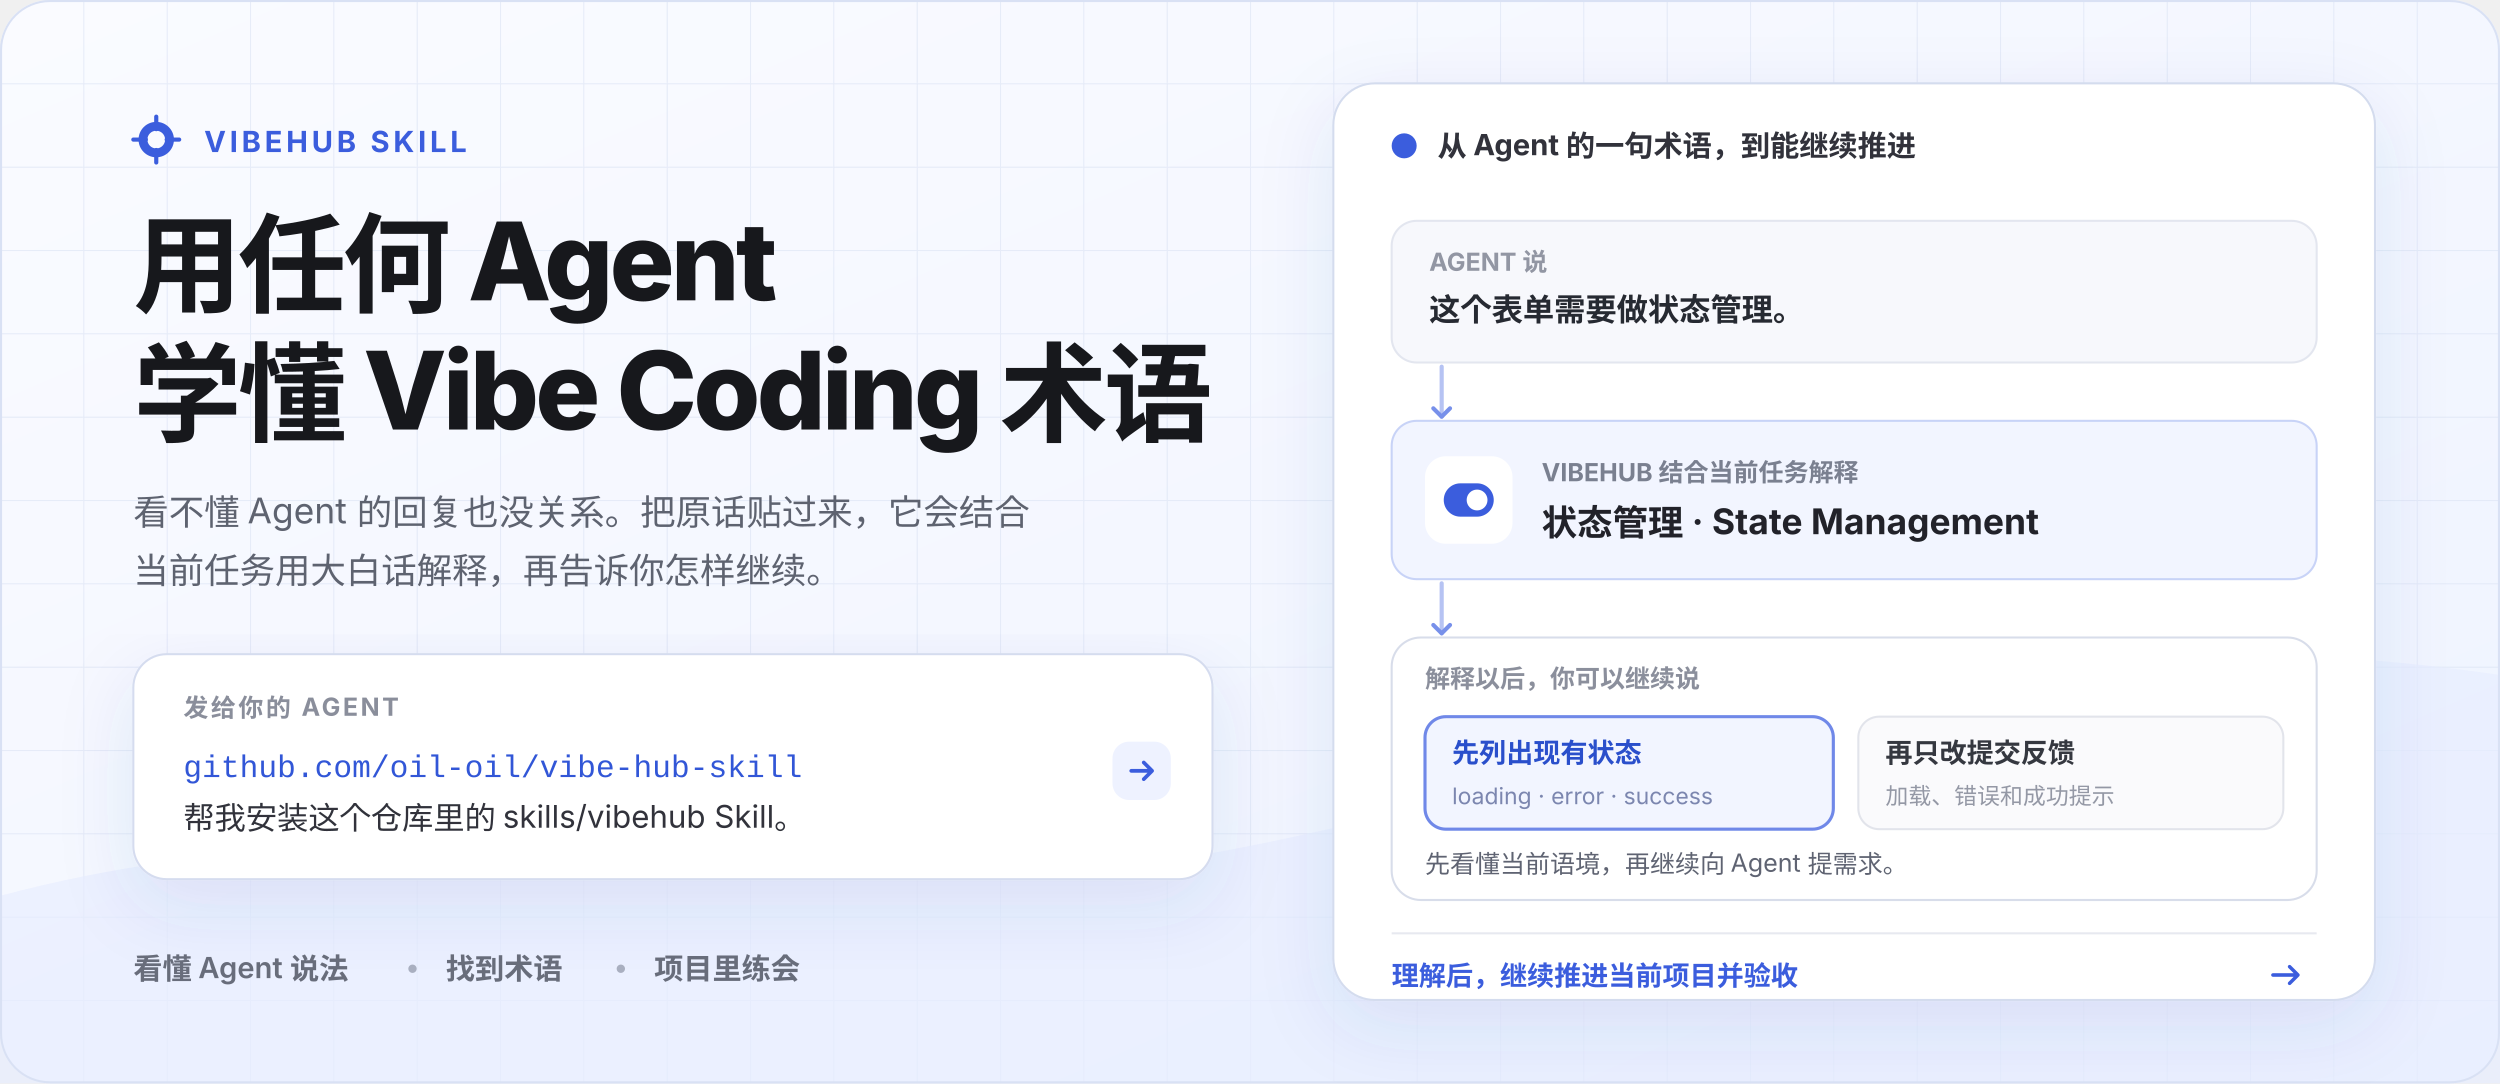
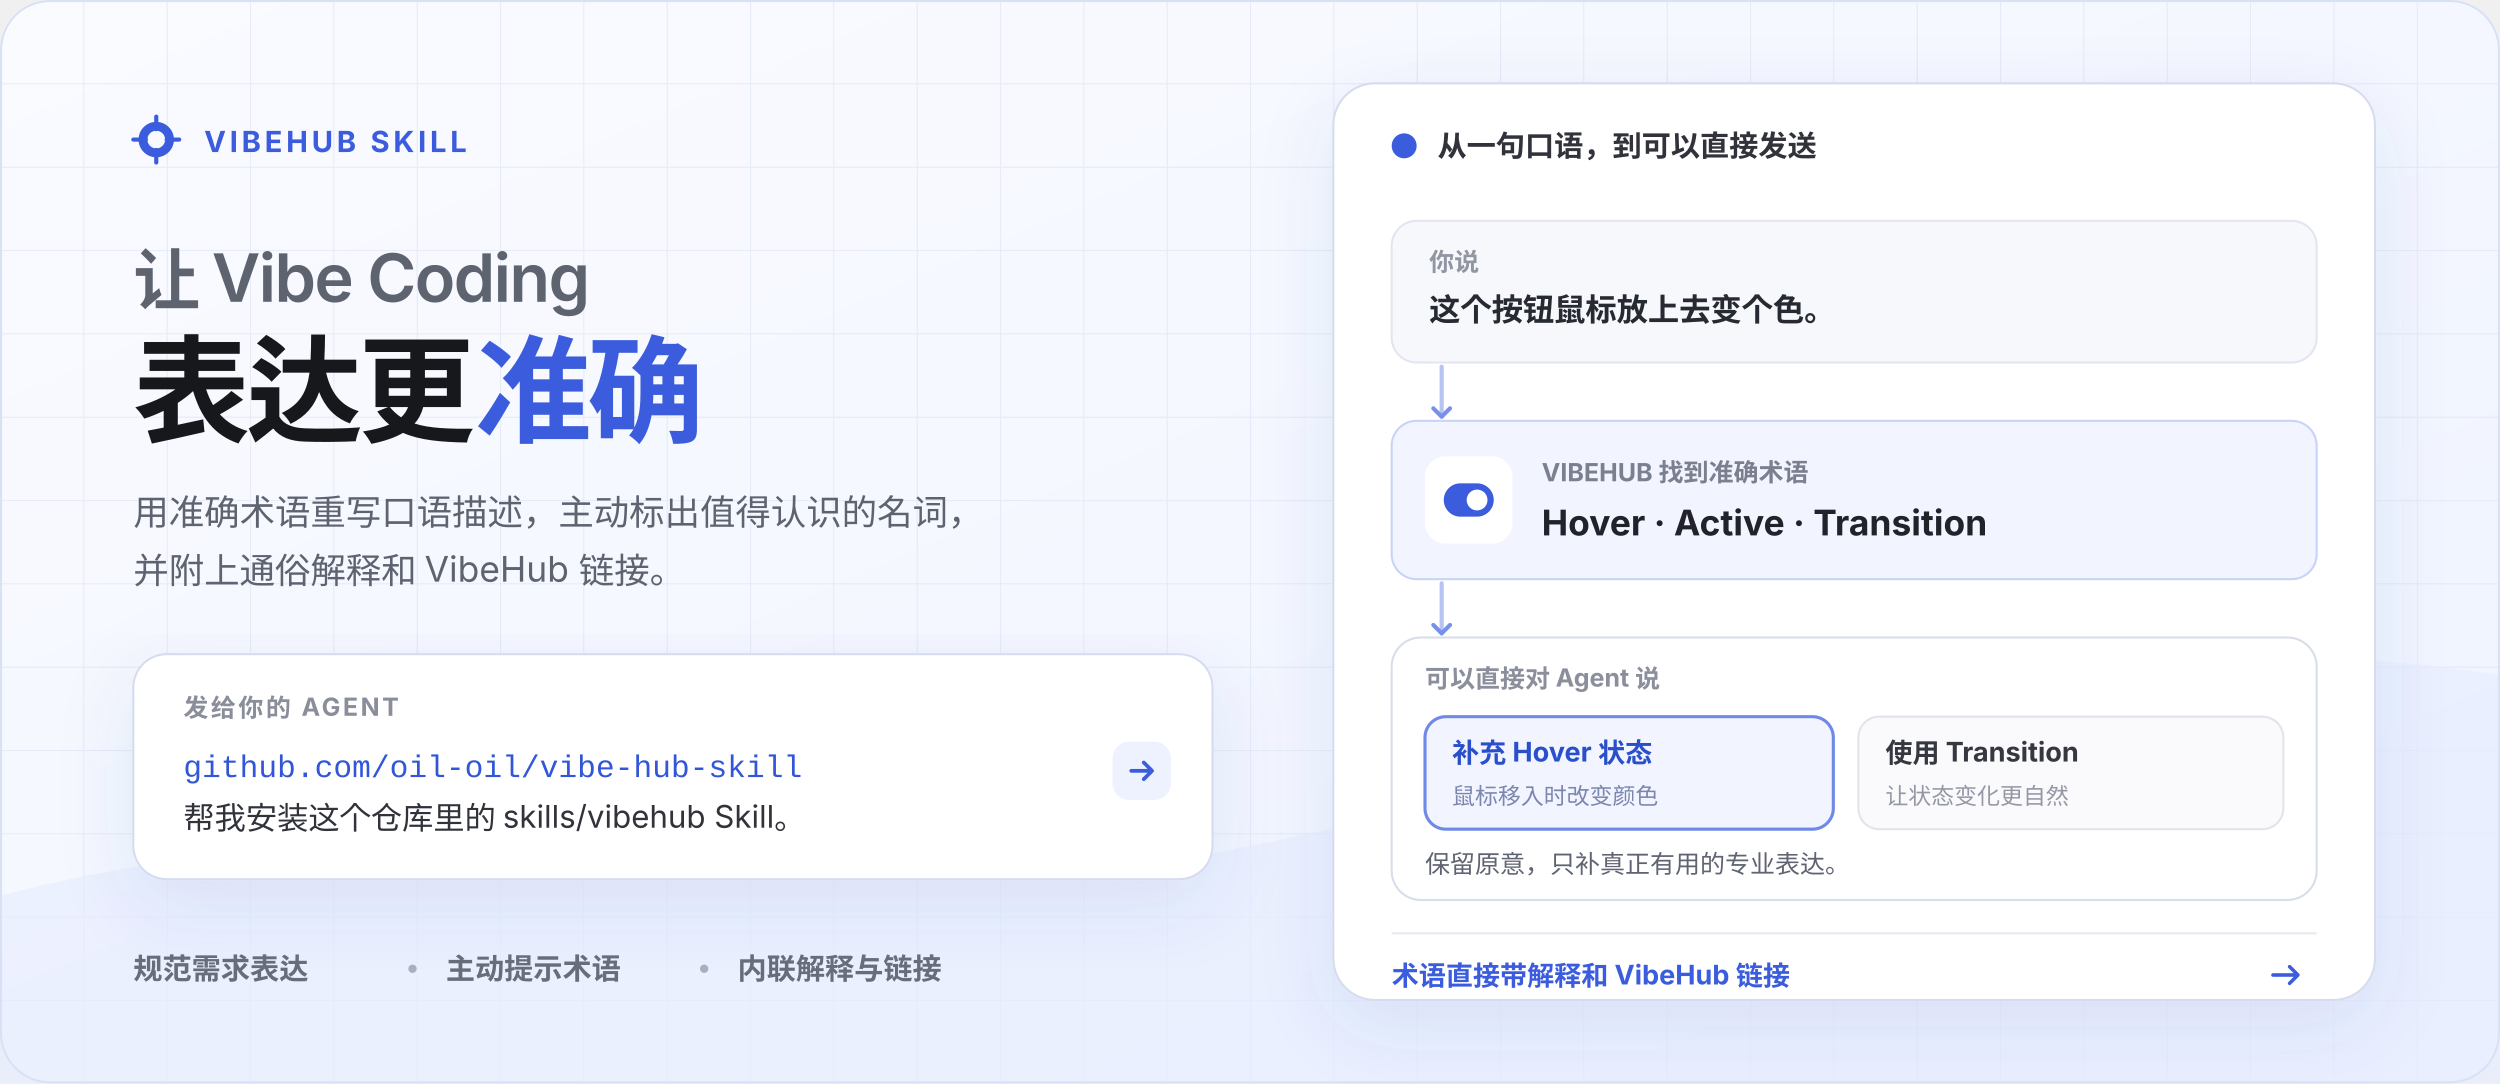
<svg xmlns="http://www.w3.org/2000/svg" width="1200" height="520" viewBox="0 0 1200 520" role="img" aria-labelledby="title desc">
  <defs>
    <pattern id="grid" width="40" height="40" patternUnits="userSpaceOnUse">
      <path d="M40 0H0V40" fill="none" stroke="#DCE3F4" stroke-width="1" />
    </pattern>
    <linearGradient id="wash" x1="0" y1="0" x2="1" y2="1">
      <stop offset="0" stop-color="#FAFBFF" />
      <stop offset="1" stop-color="#EEF3FF" />
    </linearGradient>
    <filter id="shadow" x="-20%" y="-20%" width="140%" height="160%">
      <feDropShadow dx="0" dy="12" stdDeviation="18" flood-color="#2C4FB2" flood-opacity=".10" />
    </filter>
  </defs>
  <rect width="1200" height="520" rx="24" fill="url(#wash)" />
  <rect width="1200" height="520" rx="24" fill="url(#grid)" opacity=".62" />
  <path d="M0 430C218 372 378 446 579 410C790 372 936 285 1200 324V520H0Z" fill="#E7EDFF" opacity=".66" />
  <rect x=".5" y=".5" width="1199" height="519" rx="23.5" fill="none" stroke="#D9E1F4" />
  <g font-family="-apple-system, BlinkMacSystemFont, 'Segoe UI', 'PingFang SC', 'Microsoft YaHei', sans-serif">
    <g transform="translate(64 54)">
      <g transform="translate(0 2)">
        <path d="M11 2.5a8.5 8.5 0 1 0 0 17a8.5 8.5 0 0 0 0-17Zm0 4.25a4.25 4.25 0 1 1 0 8.5a4.25 4.25 0 0 1 0-8.5Z" fill="#3B5DDD" />
        <path d="M11 0v6M11 16v6M0 11h6M16 11h6" stroke="#3B5DDD" stroke-width="2" stroke-linecap="round" />
      </g>
      <text x="34" y="19" fill="#3B5DDD" font-size="14" font-weight="700" letter-spacing="1.8">VIBEHUB SKILL</text>
-       <text x="0" y="92" fill="#17181C" font-size="52" font-weight="760" letter-spacing="-1.8">用任何 Agent</text>
-       <text x="0" y="154" fill="#17181C" font-size="52" font-weight="760" letter-spacing="-1.8">学懂 Vibe Coding 术语</text>
-       <text x="0" y="198" fill="#5E6370" font-size="17">看不懂 Agent 的回复也没关系。把原话贴过来，它会结合</text>
-       <text x="0" y="226" fill="#5E6370" font-size="17">当前任务用大白话解释，再告诉你怎样继续。</text>
+       <text x="0" y="92" fill="#5E6370" font-size="32" font-weight="560" letter-spacing="-.8">让 Vibe Coding</text>
+       <text x="0" y="154" fill="#17181C" font-size="56" font-weight="720" letter-spacing="-2">表达更<tspan fill="#3B5DDD">准确</tspan>
+       </text>
+       <text x="0" y="198" fill="#5E6370" font-size="17">用准确术语重写口语描述，主动标出值得认识的名词，</text>
+       <text x="0" y="226" fill="#5E6370" font-size="17">并附上通俗解释和 VibeHub 链接。</text>
      <g transform="translate(0 260)" filter="url(#shadow)">
        <rect width="518" height="108" rx="16" fill="#FFFFFF" stroke="#D5DCEF" />
        <text x="24" y="30" fill="#8A8E9B" font-size="12" font-weight="700" letter-spacing="1.2">发给你的 AGENT</text>
        <text x="24" y="59" fill="#3157D7" font-family="'SFMono-Regular', Consolas, 'Liberation Mono', monospace" font-size="15">github.com/oil-oil/vibe-hub-skill</text>
        <text x="24" y="84" fill="#30333B" font-size="15">帮我安装这个仓库里的 skills/vibehub Skill。</text>
        <g transform="translate(470 42)">
          <rect width="28" height="28" rx="8" fill="#EEF2FF" />
          <path d="M9 14h10M15 10l4 4l-4 4" fill="none" stroke="#3B5DDD" stroke-width="1.8" stroke-linecap="round" stroke-linejoin="round" />
        </g>
      </g>
      <g transform="translate(0 398)" fill="#686D7B" font-size="14" font-weight="600">
-         <text x="0" y="18">看懂 Agent 说法</text>
+         <text x="0" y="18">规范需求表达</text>
        <circle cx="134" cy="13" r="2" fill="#A9AFC0" />
-         <text x="150" y="18">找到术语</text>
-         <circle cx="234" cy="13" r="2" fill="#A9AFC0" />
-         <text x="250" y="18">项目里练会</text>
+         <text x="150" y="18">主动提示术语</text>
+         <circle cx="274" cy="13" r="2" fill="#A9AFC0" />
+         <text x="290" y="18">内联解释与链接</text>
      </g>
    </g>
    <g transform="translate(640 40)" filter="url(#shadow)">
      <rect width="500" height="440" rx="20" fill="#FFFFFF" stroke="#D4DCEE" />
      <g transform="translate(28 24)">
        <circle cx="6" cy="6" r="6" fill="#3B5DDD" />
-         <text x="22" y="11" fill="#30333B" font-size="14" font-weight="700">从 Agent 的一句术语，到能继续推进</text>
+         <text x="22" y="11" fill="#30333B" font-size="14" font-weight="700">从一句口语，到可以直接发送</text>
        <g transform="translate(0 42)">
          <rect width="444" height="68" rx="12" fill="#F7F8FC" stroke="#E3E6EF" />
-           <text x="18" y="24" fill="#9296A3" font-size="12" font-weight="700">AGENT 说</text>
-           <text x="18" y="48" fill="#272930" font-size="15" font-weight="600">这个表单需要做状态管理。</text>
+           <text x="18" y="24" fill="#9296A3" font-size="12" font-weight="700">你说</text>
+           <text x="18" y="48" fill="#272930" font-size="15" font-weight="600">这个按钮鼠标放上去变个色。</text>
        </g>
        <path d="M24 112v24" stroke="#B6C3F3" stroke-width="2" stroke-linecap="round" />
        <path d="m20 132 4 4 4-4" fill="none" stroke="#7790EA" stroke-width="2" stroke-linecap="round" stroke-linejoin="round" />
        <g transform="translate(0 138)">
          <rect width="444" height="76" rx="12" fill="#F2F5FF" stroke="#C8D3F7" />
          <g transform="translate(16 17)">
            <rect width="42" height="42" rx="10" fill="#FFFFFF" />
            <rect x="9" y="13" width="24" height="16" rx="8" fill="#3B5DDD" />
            <circle cx="25" cy="21" r="5" fill="#FFFFFF" />
          </g>
-           <text x="72" y="29" fill="#7A8090" font-size="12" font-weight="700">VIBEHUB 结合当前任务解释</text>
-           <text x="72" y="55" fill="#22242A" font-size="17" font-weight="750">状态管理 · State Management</text>
+           <text x="72" y="29" fill="#7A8090" font-size="12" font-weight="700">VIBEHUB 找到准确术语</text>
+           <text x="72" y="55" fill="#22242A" font-size="17" font-weight="750">Hover · Active · Transition</text>
        </g>
        <path d="M24 216v24" stroke="#B6C3F3" stroke-width="2" stroke-linecap="round" />
        <path d="m20 236 4 4 4-4" fill="none" stroke="#7790EA" stroke-width="2" stroke-linecap="round" stroke-linejoin="round" />
        <g transform="translate(0 242)">
          <rect width="444" height="126" rx="14" fill="#FFFFFF" stroke="#D8DDEA" />
-           <text x="16" y="24" fill="#8B8F9C" font-size="12" font-weight="700">解释以后，你可以继续说</text>
+           <text x="16" y="24" fill="#8B8F9C" font-size="12" font-weight="700">可以直接对 Agent 说</text>
          <g transform="translate(16 38)">
            <rect width="196" height="54" rx="10" fill="#F2F5FF" stroke="#6F88E8" stroke-width="1.5" />
-             <text x="13" y="22" fill="#294FCB" font-size="13" font-weight="700">先列出现有状态</text>
-             <text x="13" y="42" fill="#7B86AF" font-size="11">loading · error · success</text>
+             <text x="13" y="22" fill="#294FCB" font-size="13" font-weight="700">补充 Hover 状态</text>
+             <text x="13" y="42" fill="#7B86AF" font-size="11">鼠标移入时改变颜色</text>
          </g>
          <g transform="translate(224 38)">
            <rect width="204" height="54" rx="10" fill="#FAFAFC" stroke="#E2E4EB" />
-             <text x="13" y="22" fill="#353840" font-size="13" font-weight="700">再只改提交反馈</text>
-             <text x="13" y="42" fill="#9498A5" font-size="11">加载、错误和成功提示</text>
+             <text x="13" y="22" fill="#353840" font-size="13" font-weight="700">使用 Transition</text>
+             <text x="13" y="42" fill="#9498A5" font-size="11">让状态变化更自然</text>
          </g>
-           <text x="16" y="113" fill="#5F6472" font-size="12">先看懂当前语境，再继续向 Agent 提需求。</text>
+           <text x="16" y="113" fill="#5F6472" font-size="12">保留原意，只补真正有用的专业表达。</text>
        </g>
        <g transform="translate(0 384)">
          <path d="M0 0h444" stroke="#E7E9F0" />
-           <text x="0" y="25" fill="#3B5DDD" font-size="13" font-weight="700">理解后，继续推进当前项目并验收</text>
+           <text x="0" y="25" fill="#3B5DDD" font-size="13" font-weight="700">术语直接带解释和 VibeHub 链接</text>
          <path d="M423 20h12M431 16l4 4-4 4" fill="none" stroke="#3B5DDD" stroke-width="1.7" stroke-linecap="round" stroke-linejoin="round" />
        </g>
      </g>
    </g>
  </g>
</svg>
